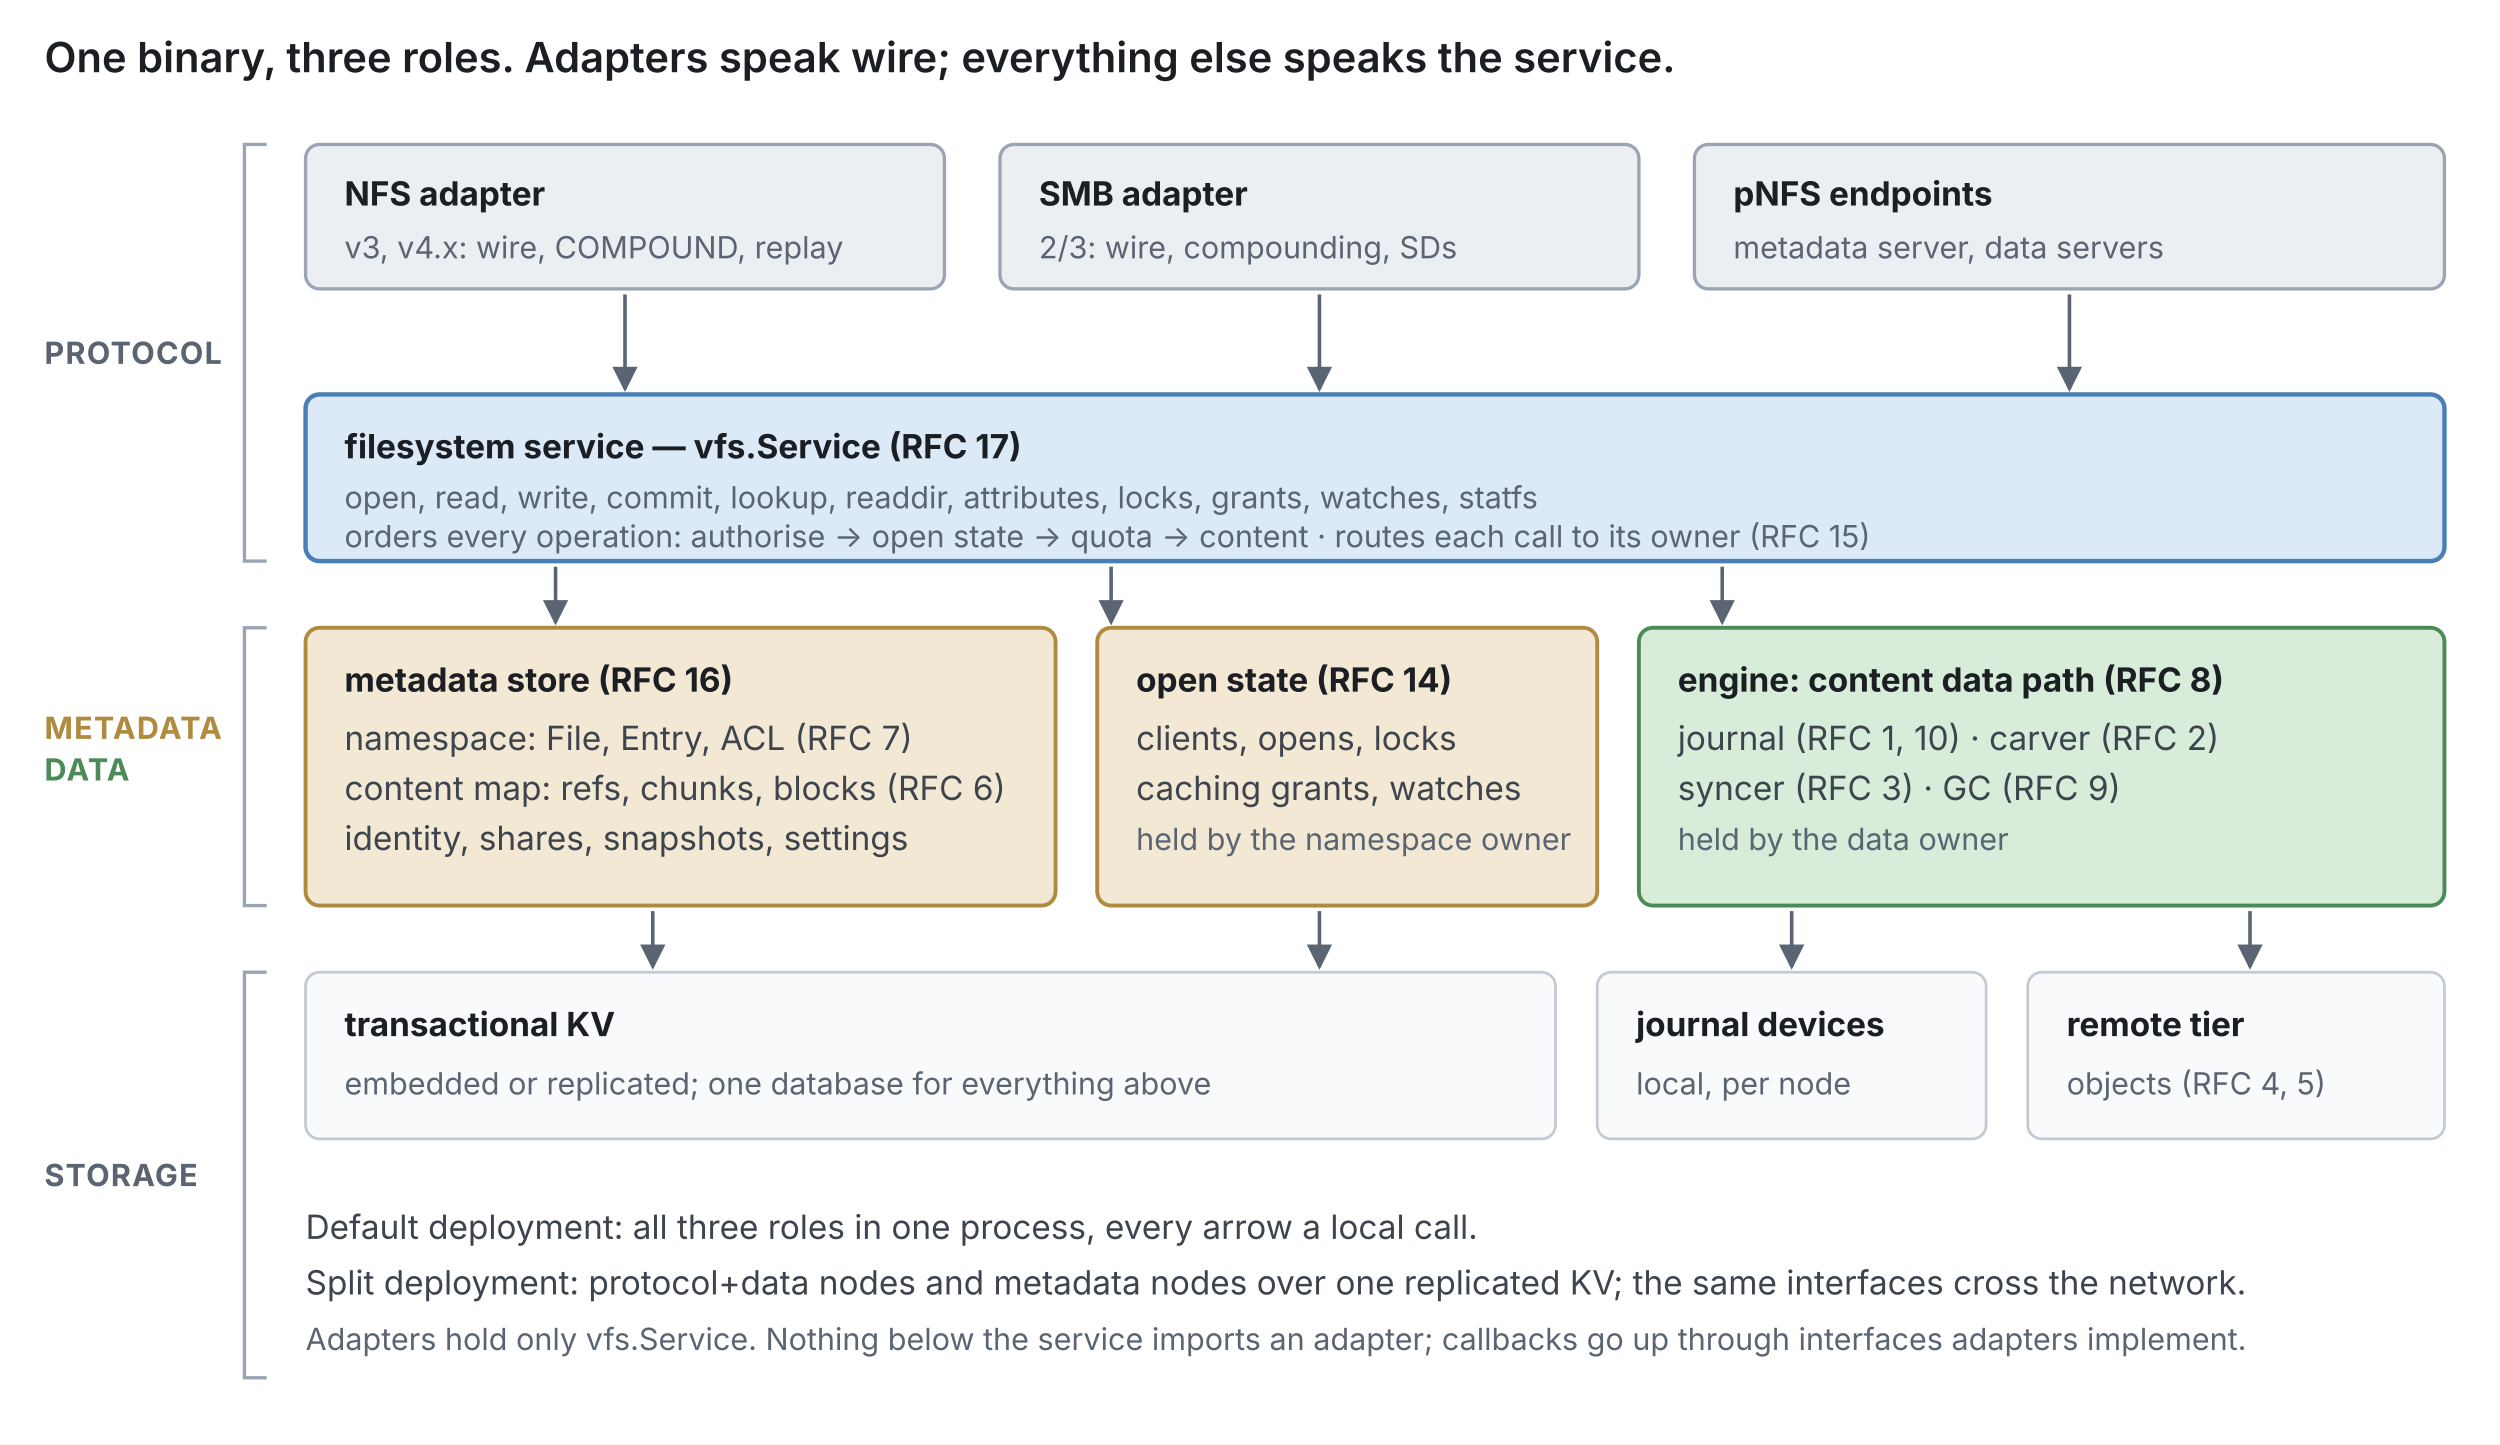
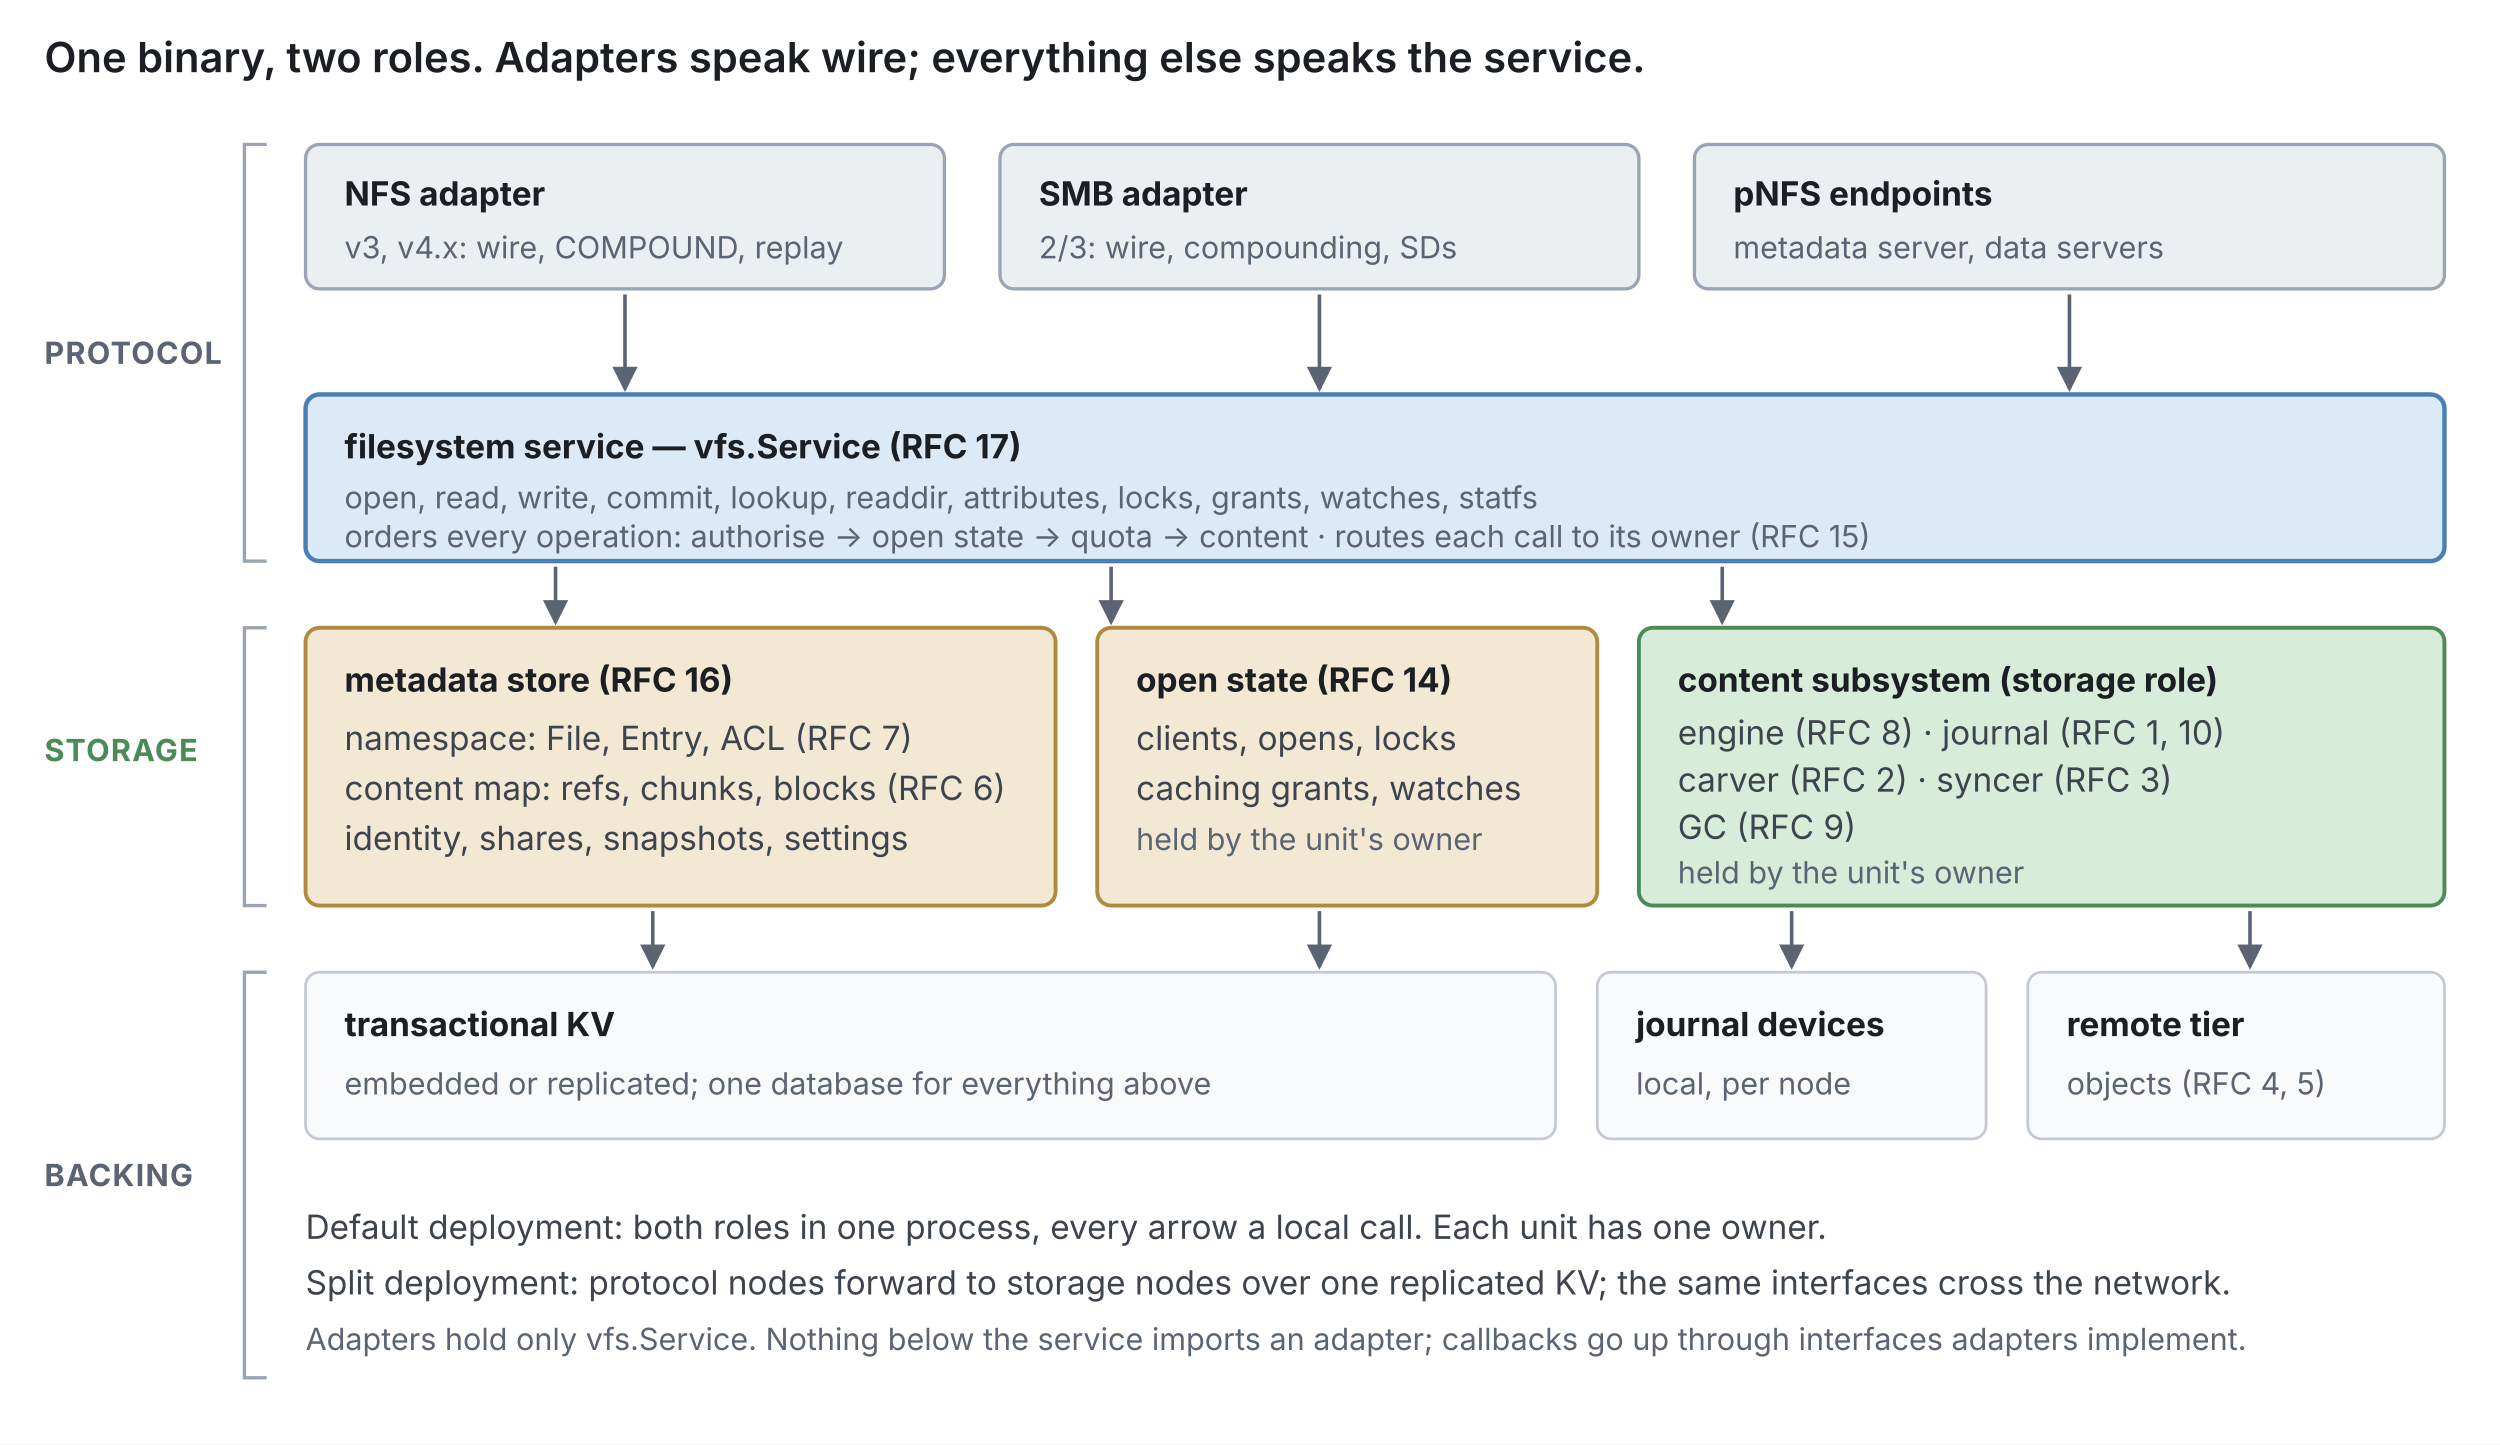
<svg xmlns="http://www.w3.org/2000/svg" viewBox="0 0 900 520" width="900" height="520" font-family="system-ui,-apple-system,Segoe UI,sans-serif">
  <defs>
    <style>
      .t{font-size:15px;font-weight:600;fill:#1b1f24}.h{font-size:12px;font-weight:700;fill:#1b1f24}
      .l{font-size:12px;fill:#3d444d}.s{font-size:11px;fill:#5b6472}
      .m{font-family:ui-monospace,SFMono-Regular,Menlo,monospace;font-size:11px;fill:#1b1f24}
      .ada{fill:#eceff2;stroke:#9aa4b2;stroke-width:1.2}
      .vfs{fill:#dce9f7;stroke:#4a7fb5;stroke-width:1.6}
      .meta{fill:#f3e8d4;stroke:#b08a3e;stroke-width:1.4}
      .data{fill:#d7ecd9;stroke:#4c8a58;stroke-width:1.4}
      .ext{fill:#f9fafb;stroke:#c3cad3;stroke-width:1}
      .role{font-size:11px;font-weight:700;fill:#5b6472;letter-spacing:.04em}
      .arr{stroke:#5b6472;stroke-width:1.3;fill:none;marker-end:url(#a)}
      .brk{stroke:#9aa4b2;stroke-width:1.2;fill:none}
    </style>
    <marker id="a" viewBox="0 0 8 8" refX="7" refY="4" markerWidth="7" markerHeight="7" orient="auto">
      <path d="M0,0 L8,4 L0,8 z" fill="#5b6472" />
    </marker>
  </defs>
  <rect width="900" height="520" fill="#ffffff" />
-   <text x="16" y="26" class="t">One binary, three roles. Adapters speak wire; everything else speaks the service.</text>
+   <text x="16" y="26" class="t">One binary, two roles. Adapters speak wire; everything else speaks the service.</text>
  <path d="M96,52 L88,52 L88,202 L96,202" class="brk" />
  <text x="16" y="131" class="role">PROTOCOL</text>
  <path d="M96,226 L88,226 L88,326 L96,326" class="brk" />
-   <text x="16" y="266" class="role" style="fill:#b08a3e">METADATA</text>
-   <text x="16" y="281" class="role" style="fill:#4c8a58">DATA</text>
+   <text x="16" y="274" class="role" style="fill:#4c8a58">STORAGE</text>
  <path d="M96,350 L88,350 L88,496 L96,496" class="brk" />
-   <text x="16" y="427" class="role">STORAGE</text>
+   <text x="16" y="427" class="role">BACKING</text>
  <rect x="110" y="52" width="230" height="52" rx="5" class="ada" />
  <text x="124" y="74" class="h">NFS adapter</text>
  <text x="124" y="93" class="s">v3, v4.x: wire, COMPOUND, replay</text>
  <rect x="360" y="52" width="230" height="52" rx="5" class="ada" />
  <text x="374" y="74" class="h">SMB adapter</text>
  <text x="374" y="93" class="s">2/3: wire, compounding, SDs</text>
  <rect x="610" y="52" width="270" height="52" rx="5" class="ada" />
  <text x="624" y="74" class="h">pNFS endpoints</text>
  <text x="624" y="93" class="s">metadata server, data servers</text>
  <path d="M225,106 L225,140" class="arr" />
  <path d="M475,106 L475,140" class="arr" />
  <path d="M745,106 L745,140" class="arr" />
  <rect x="110" y="142" width="770" height="60" rx="5" class="vfs" />
  <text x="124" y="165" class="h">filesystem service — vfs.Service (RFC 17)</text>
  <text x="124" y="183" class="s">open, read, write, commit, lookup, readdir, attributes, locks, grants, watches, statfs</text>
  <text x="124" y="197" class="s">orders every operation: authorise → open state → quota → content · routes each call to its owner (RFC 15)</text>
  <path d="M200,204 L200,224" class="arr" />
  <path d="M400,204 L400,224" class="arr" />
  <path d="M620,204 L620,224" class="arr" />
  <rect x="110" y="226" width="270" height="100" rx="5" class="meta" />
  <text x="124" y="249" class="h">metadata store (RFC 16)</text>
  <text x="124" y="270" class="l">namespace: File, Entry, ACL (RFC 7)</text>
  <text x="124" y="288" class="l">content map: refs, chunks, blocks (RFC 6)</text>
  <text x="124" y="306" class="l">identity, shares, snapshots, settings</text>
  <rect x="395" y="226" width="180" height="100" rx="5" class="meta" />
  <text x="409" y="249" class="h">open state (RFC 14)</text>
  <text x="409" y="270" class="l">clients, opens, locks</text>
  <text x="409" y="288" class="l">caching grants, watches</text>
-   <text x="409" y="306" class="s">held by the namespace owner</text>
+   <text x="409" y="306" class="s">held by the unit's owner</text>
  <rect x="590" y="226" width="290" height="100" rx="5" class="data" />
-   <text x="604" y="249" class="h">engine: content data path (RFC 8)</text>
-   <text x="604" y="270" class="l">journal (RFC 1, 10) · carver (RFC 2)</text>
-   <text x="604" y="288" class="l">syncer (RFC 3) · GC (RFC 9)</text>
-   <text x="604" y="306" class="s">held by the data owner</text>
+   <text x="604" y="249" class="h">content subsystem (storage role)</text>
+   <text x="604" y="268" class="l">engine (RFC 8) · journal (RFC 1, 10)</text>
+   <text x="604" y="285" class="l">carver (RFC 2) · syncer (RFC 3)</text>
+   <text x="604" y="302" class="l">GC (RFC 9)</text>
+   <text x="604" y="318" class="s">held by the unit's owner</text>
  <path d="M235,328 L235,348" class="arr" />
  <path d="M475,328 L475,348" class="arr" />
  <path d="M645,328 L645,348" class="arr" />
  <path d="M810,328 L810,348" class="arr" />
  <rect x="110" y="350" width="450" height="60" rx="5" class="ext" />
  <text x="124" y="373" class="h">transactional KV</text>
  <text x="124" y="394" class="s">embedded or replicated; one database for everything above</text>
  <rect x="575" y="350" width="140" height="60" rx="5" class="ext" />
  <text x="589" y="373" class="h">journal devices</text>
  <text x="589" y="394" class="s">local, per node</text>
  <rect x="730" y="350" width="150" height="60" rx="5" class="ext" />
  <text x="744" y="373" class="h">remote tier</text>
  <text x="744" y="394" class="s">objects (RFC 4, 5)</text>
-   <text x="110" y="446" class="l">Default deployment: all three roles in one process, every arrow a local call.</text>
-   <text x="110" y="466" class="l">Split deployment: protocol+data nodes and metadata nodes over one replicated KV; the same interfaces cross the network.</text>
+   <text x="110" y="446" class="l">Default deployment: both roles in one process, every arrow a local call. Each unit has one owner.</text>
+   <text x="110" y="466" class="l">Split deployment: protocol nodes forward to storage nodes over one replicated KV; the same interfaces cross the network.</text>
  <text x="110" y="486" class="s">Adapters hold only vfs.Service. Nothing below the service imports an adapter; callbacks go up through interfaces adapters implement.</text>
</svg>
